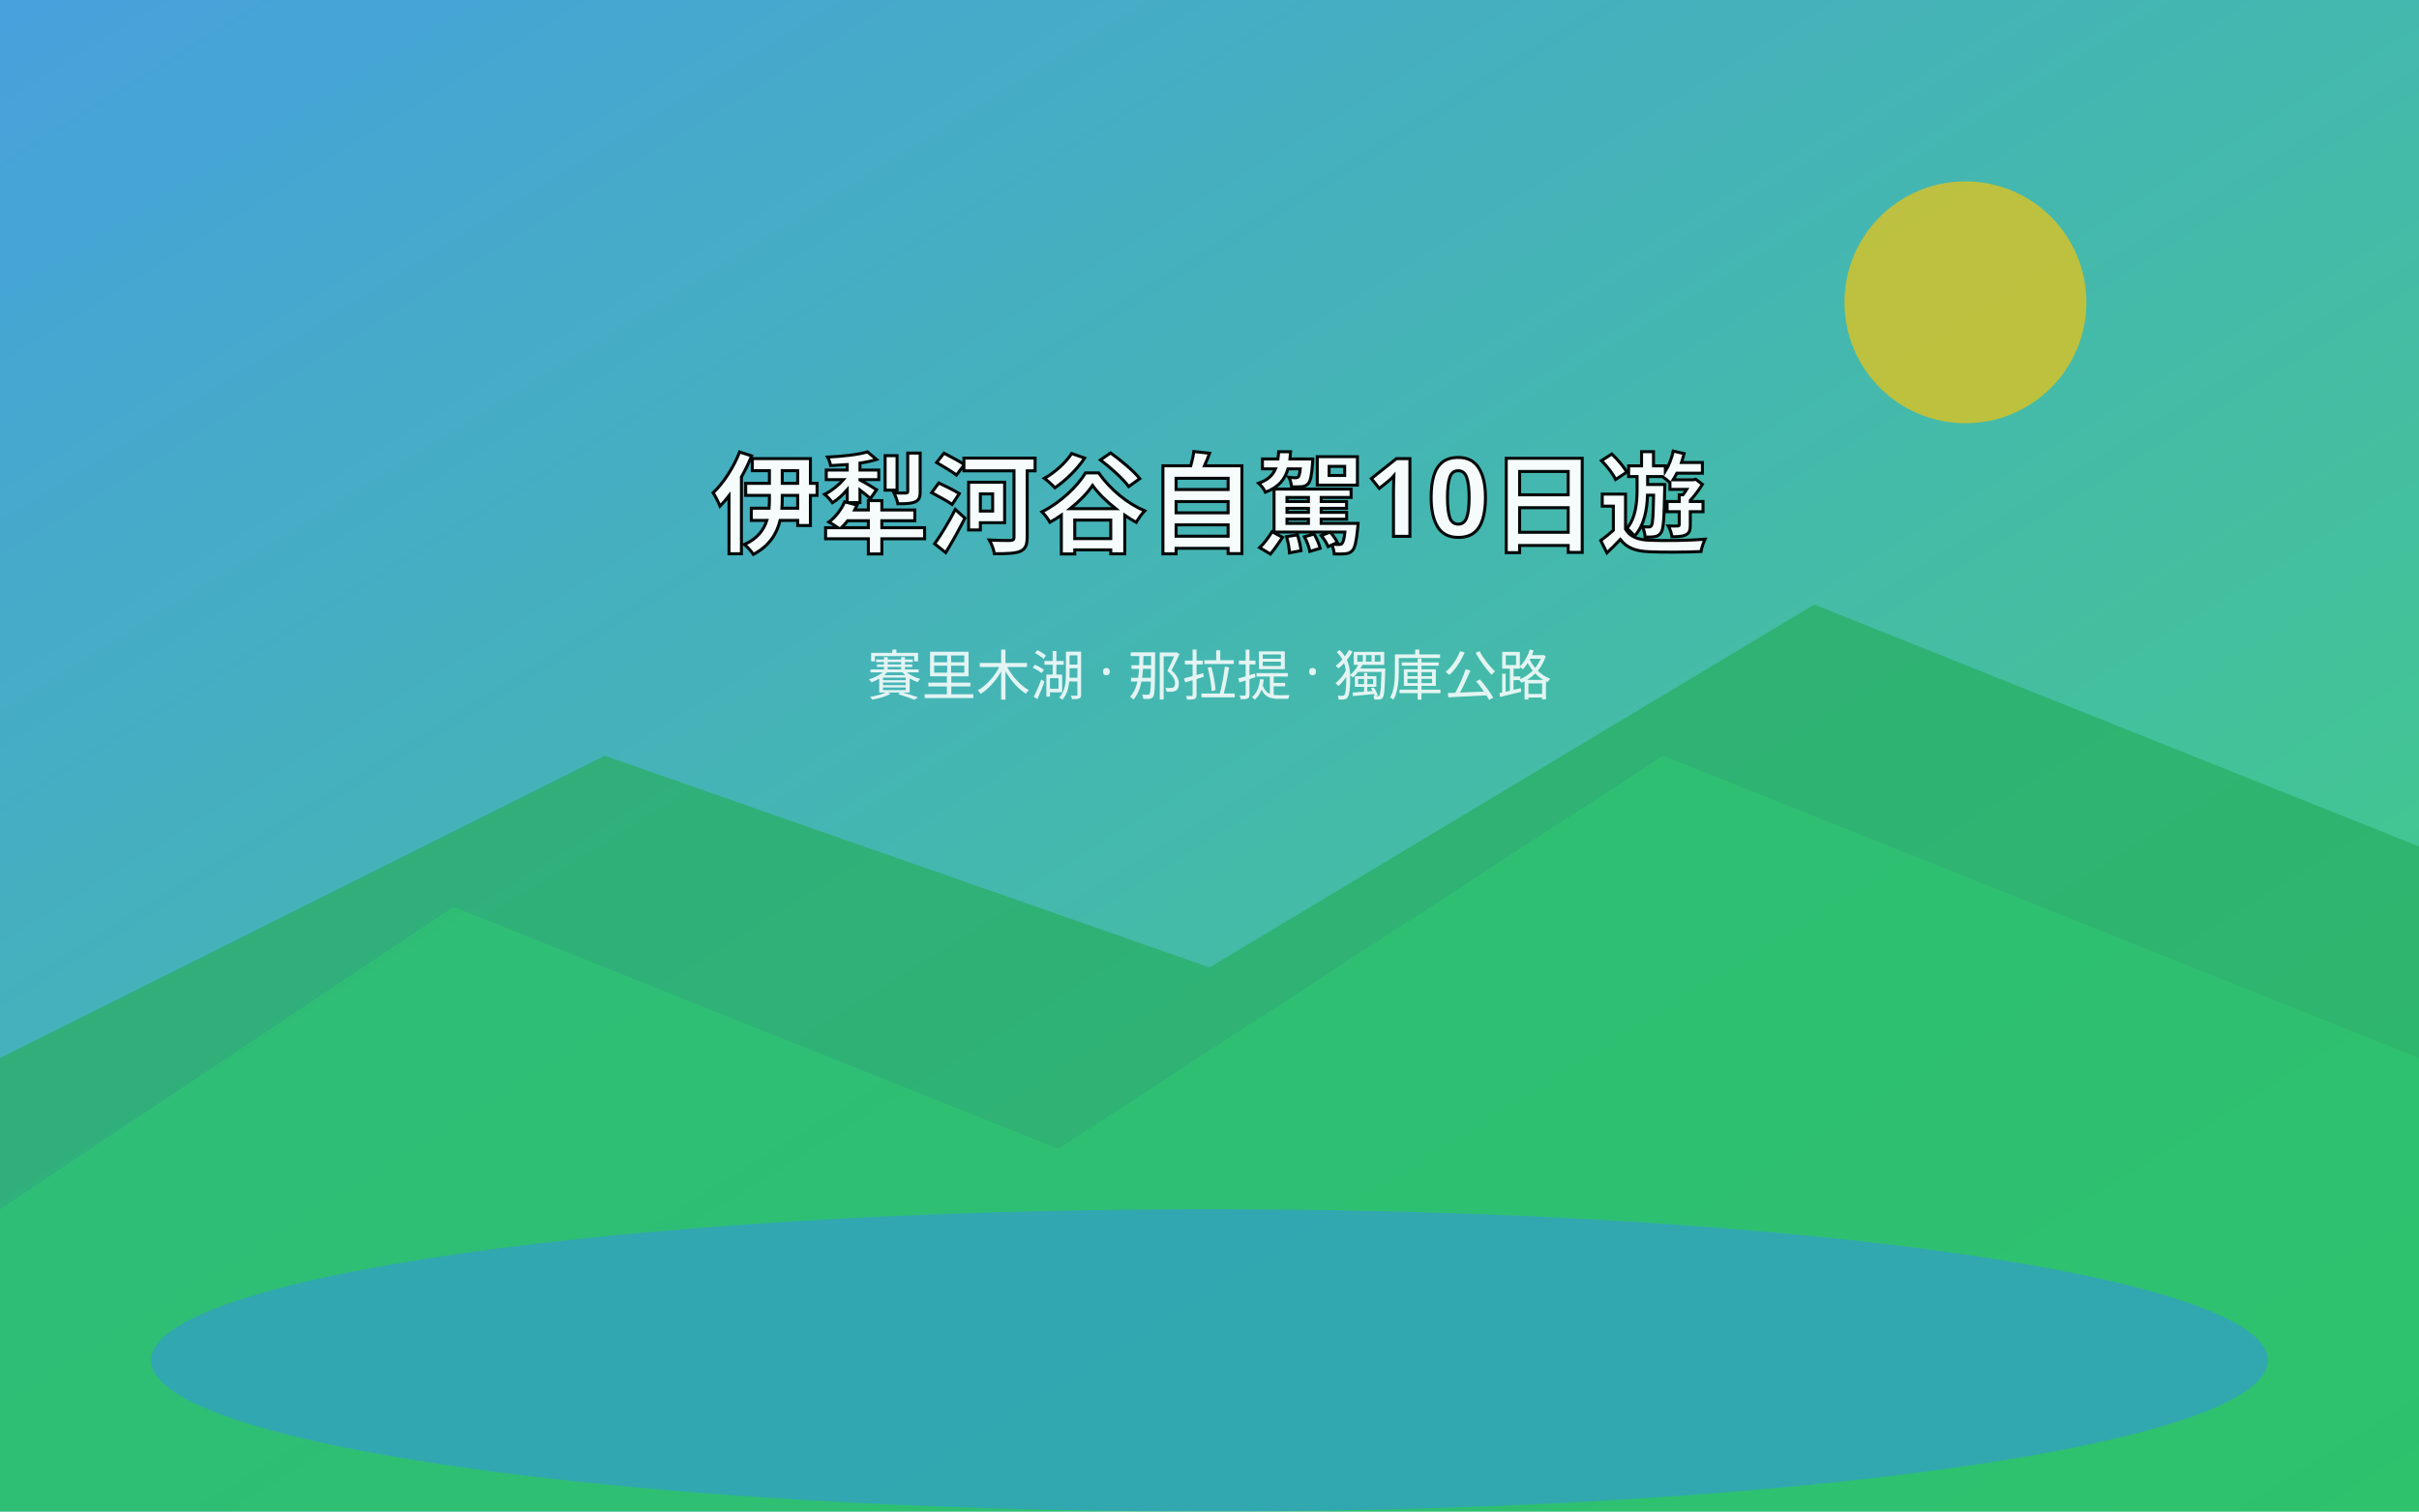
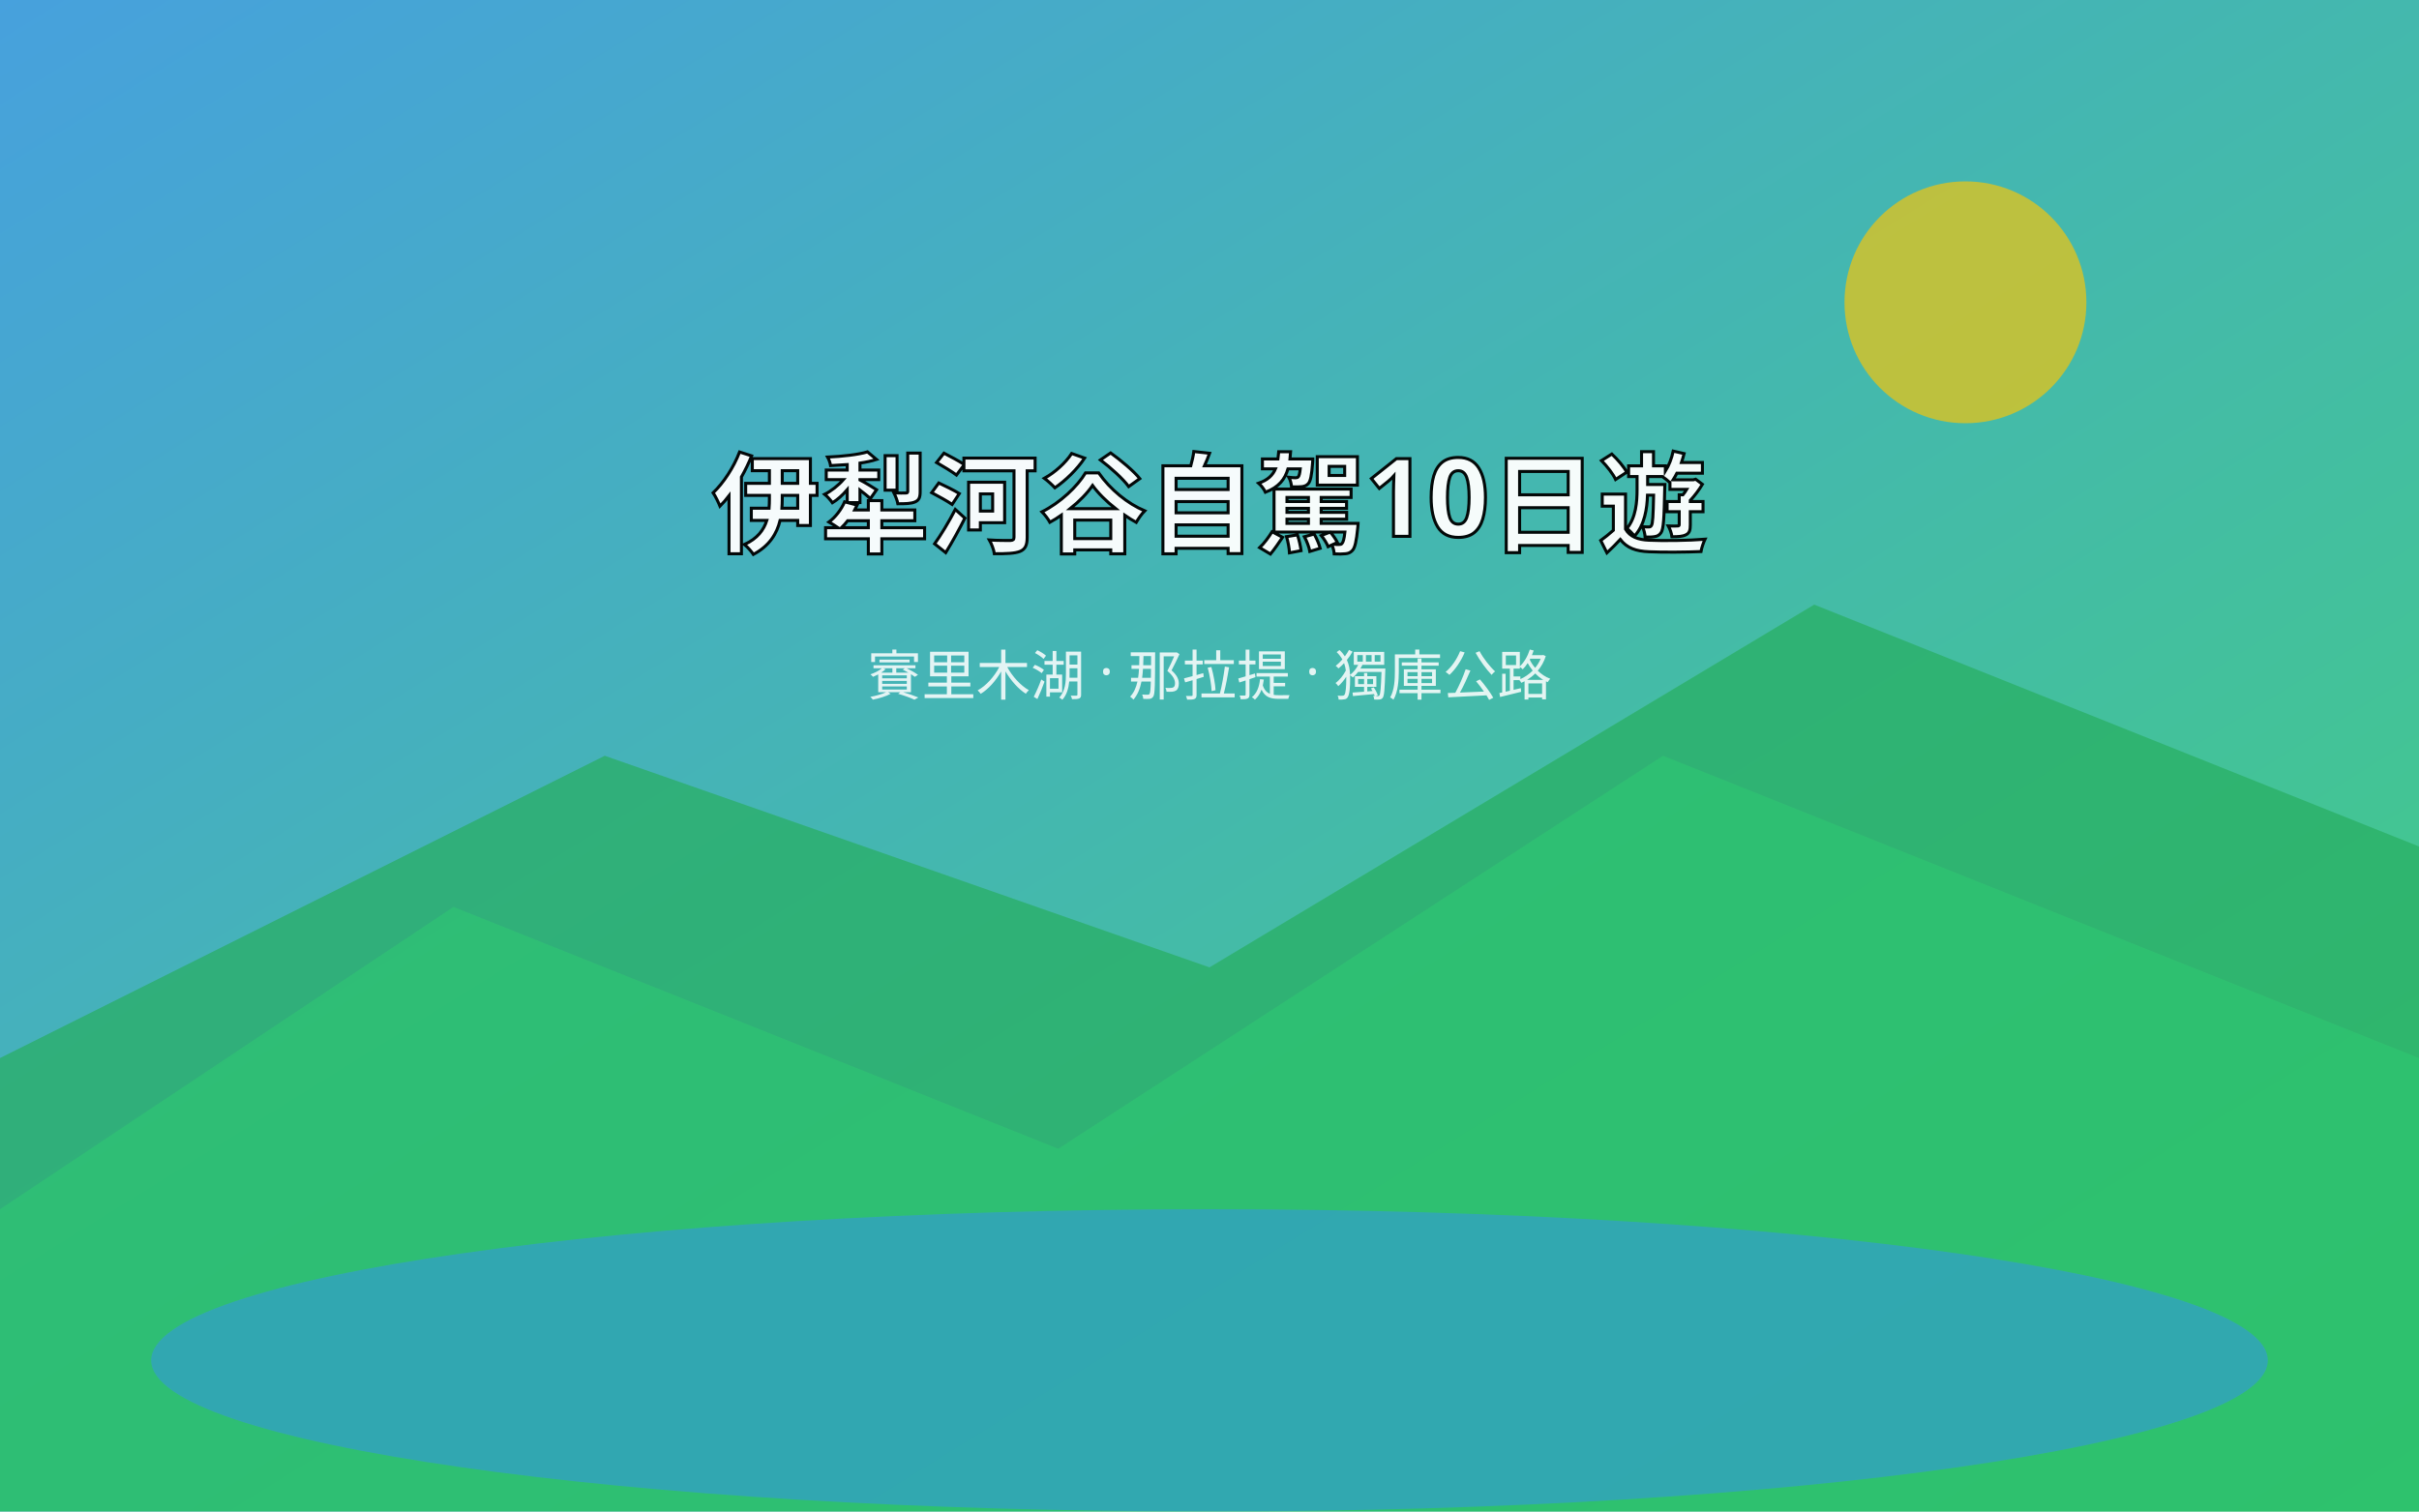
<svg xmlns="http://www.w3.org/2000/svg" viewBox="0 0 800 500" preserveAspectRatio="xMidYMid slice">
  <defs>
    <linearGradient id="bg" x1="0%" y1="0%" x2="100%" y2="100%">
      <stop offset="0%" style="stop-color:#3498db;stop-opacity:0.9" />
      <stop offset="100%" style="stop-color:#2ecc71;stop-opacity:0.9" />
    </linearGradient>
  </defs>
  <rect width="800" height="500" fill="url(#bg)" />
  <circle cx="650" cy="100" r="40" fill="#f1c40f" opacity="0.7" />
  <polygon points="0,350 200,250 400,320 600,200 800,280 800,500 0,500" fill="#27ae60" opacity="0.7" />
  <polygon points="0,400 150,300 350,380 550,250 800,350 800,500 0,500" fill="#2ecc71" opacity="0.5" />
  <ellipse cx="400" cy="450" rx="350" ry="50" fill="#3498db" opacity="0.6" />
-   <text x="400" y="180" text-anchor="middle" font-family="'Microsoft YaHei','PingFang TC','Noto Sans TC',sans-serif" font-size="36" font-weight="bold" fill="#fff" stroke="#000" stroke-width="1" opacity="0.95">伊犁河谷自駕10日遊</text>
-   <text x="400" y="230" text-anchor="middle" font-family="'Microsoft YaHei','PingFang TC','Noto Sans TC',sans-serif" font-size="18" fill="#fff" opacity="0.85">賽里木湖 · 那拉提 · 獨庫公路</text>
+   <text x="400" y="180" text-anchor="middle" font-family="'Microsoft JhengHei','PingFang TC','Noto Sans TC',sans-serif" font-size="36" font-weight="bold" fill="#fff" stroke="#000" stroke-width="1" opacity="0.95">伊犁河谷自駕10日遊</text>
+   <text x="400" y="230" text-anchor="middle" font-family="'Microsoft JhengHei','PingFang TC','Noto Sans TC',sans-serif" font-size="18" fill="#fff" opacity="0.85">賨里木湖 · 那拉提 · 獨庫公路</text>
</svg>
